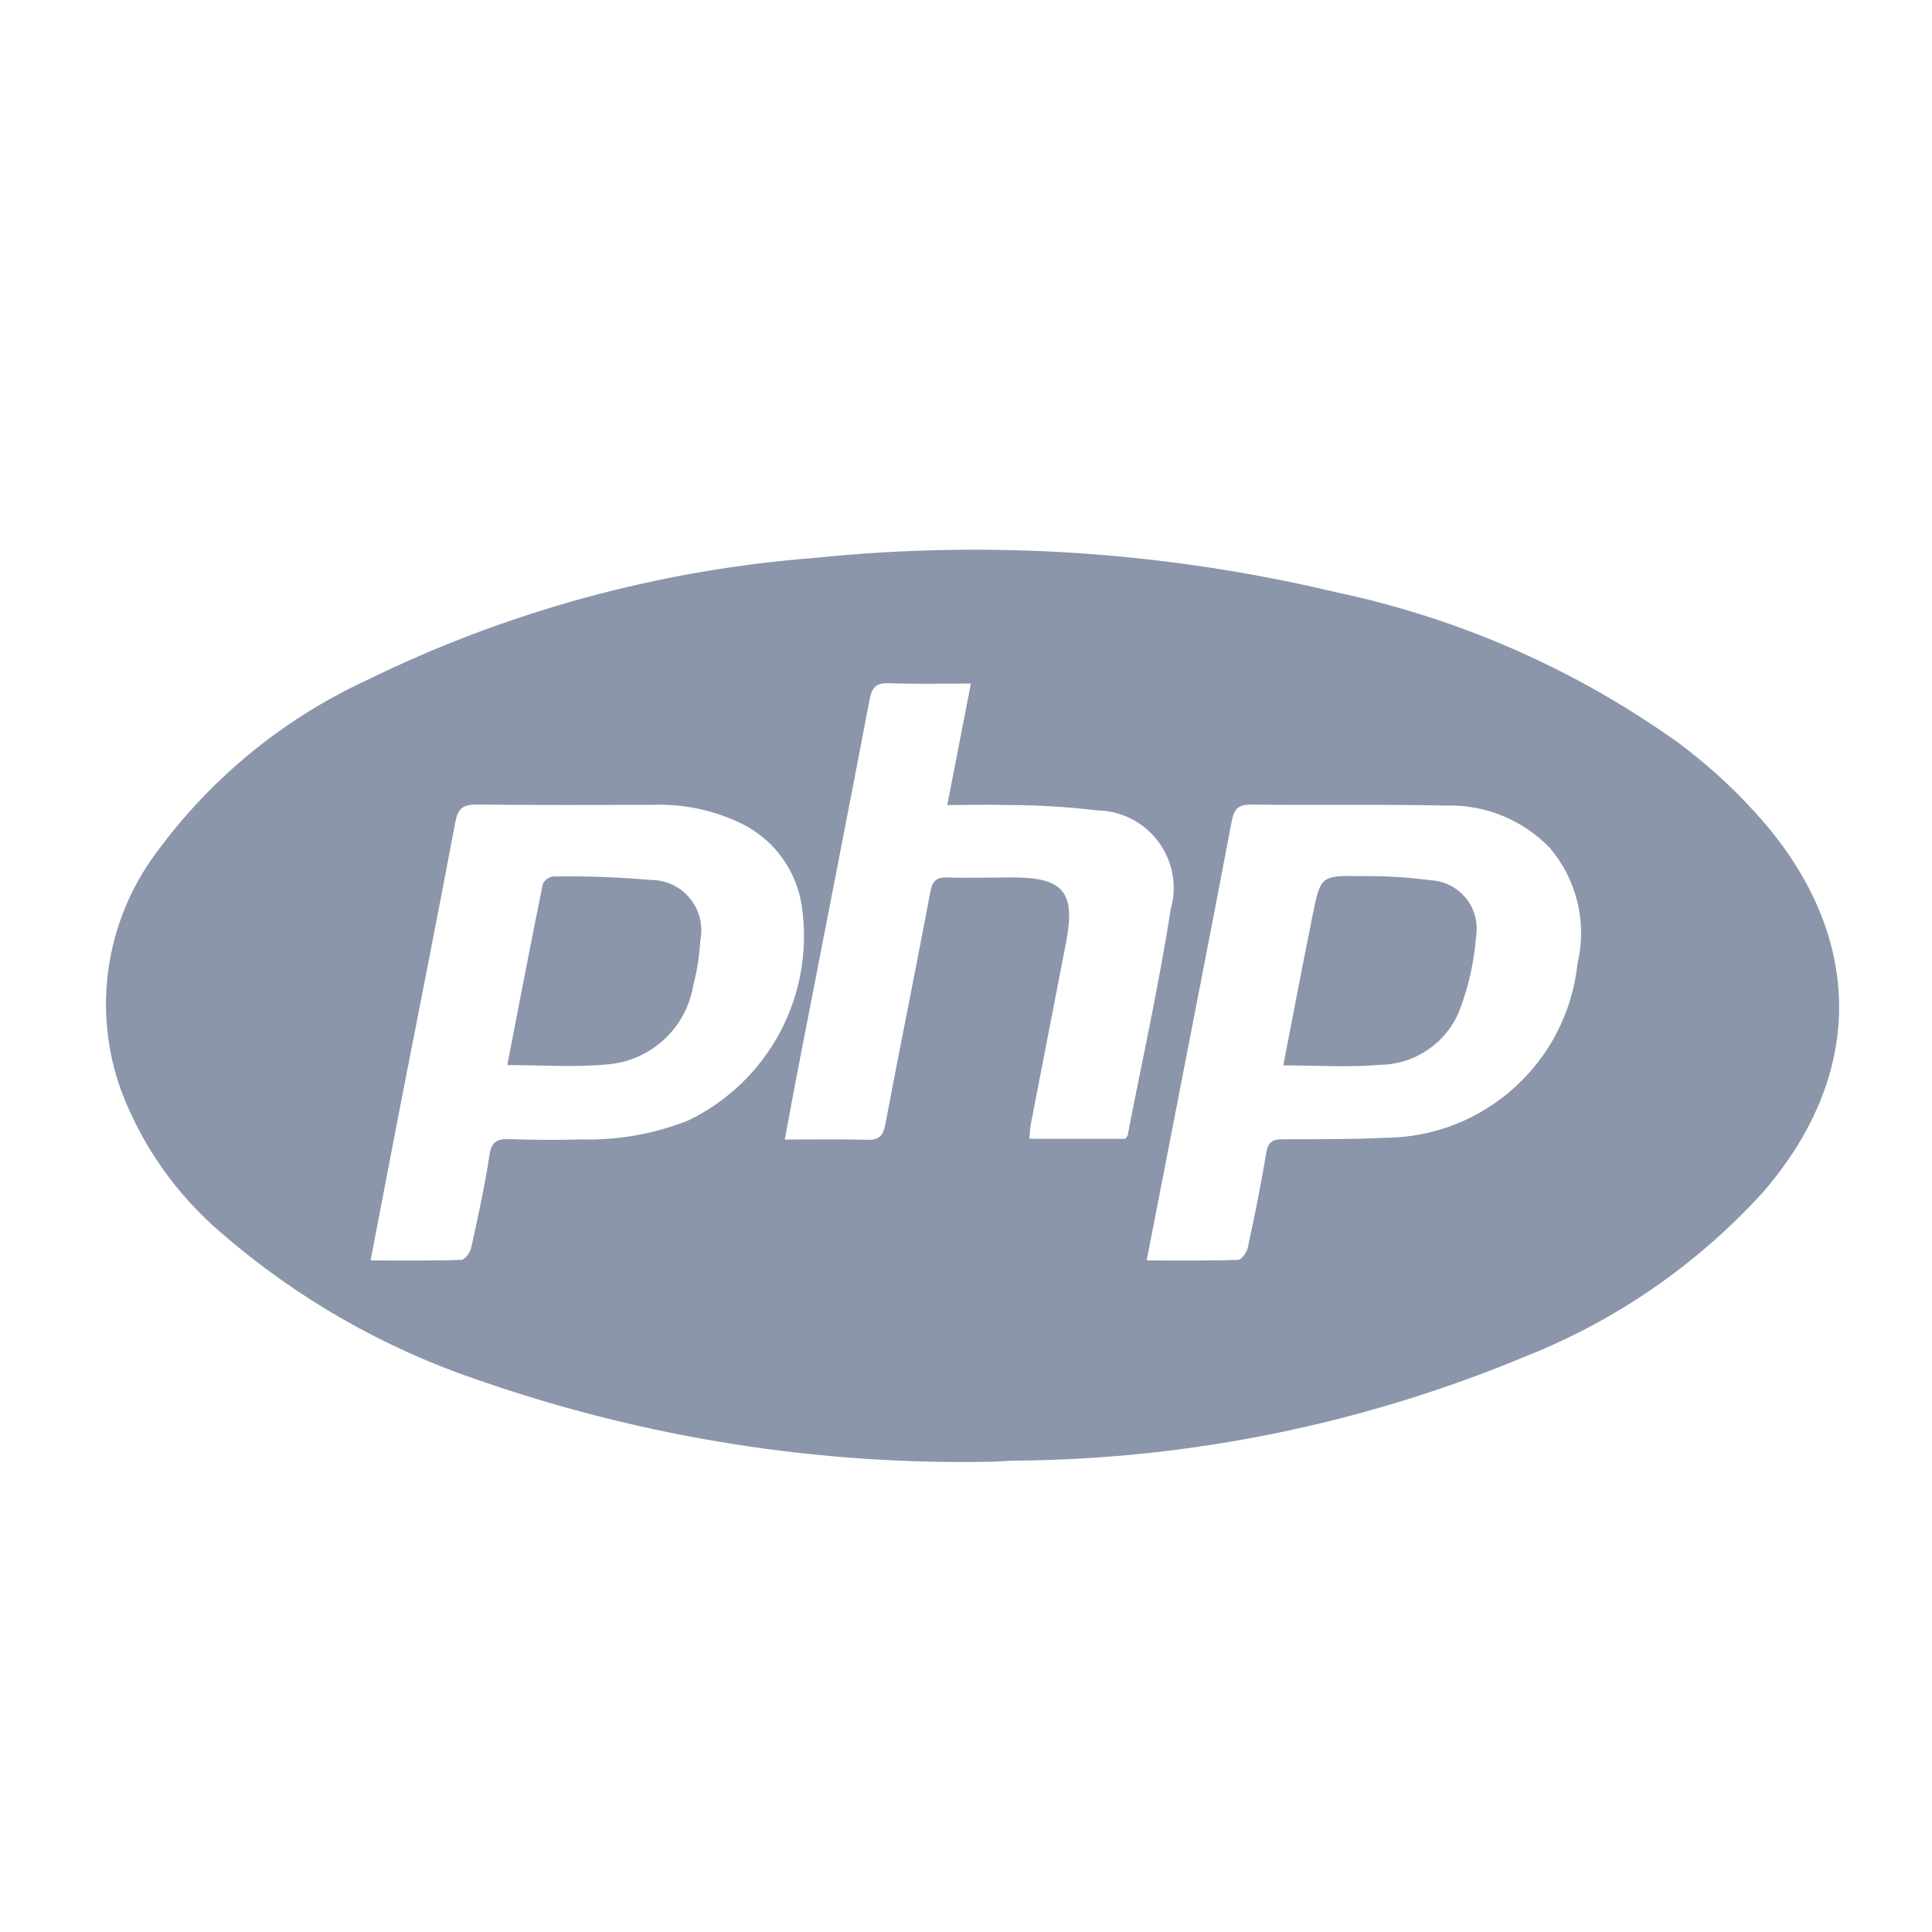
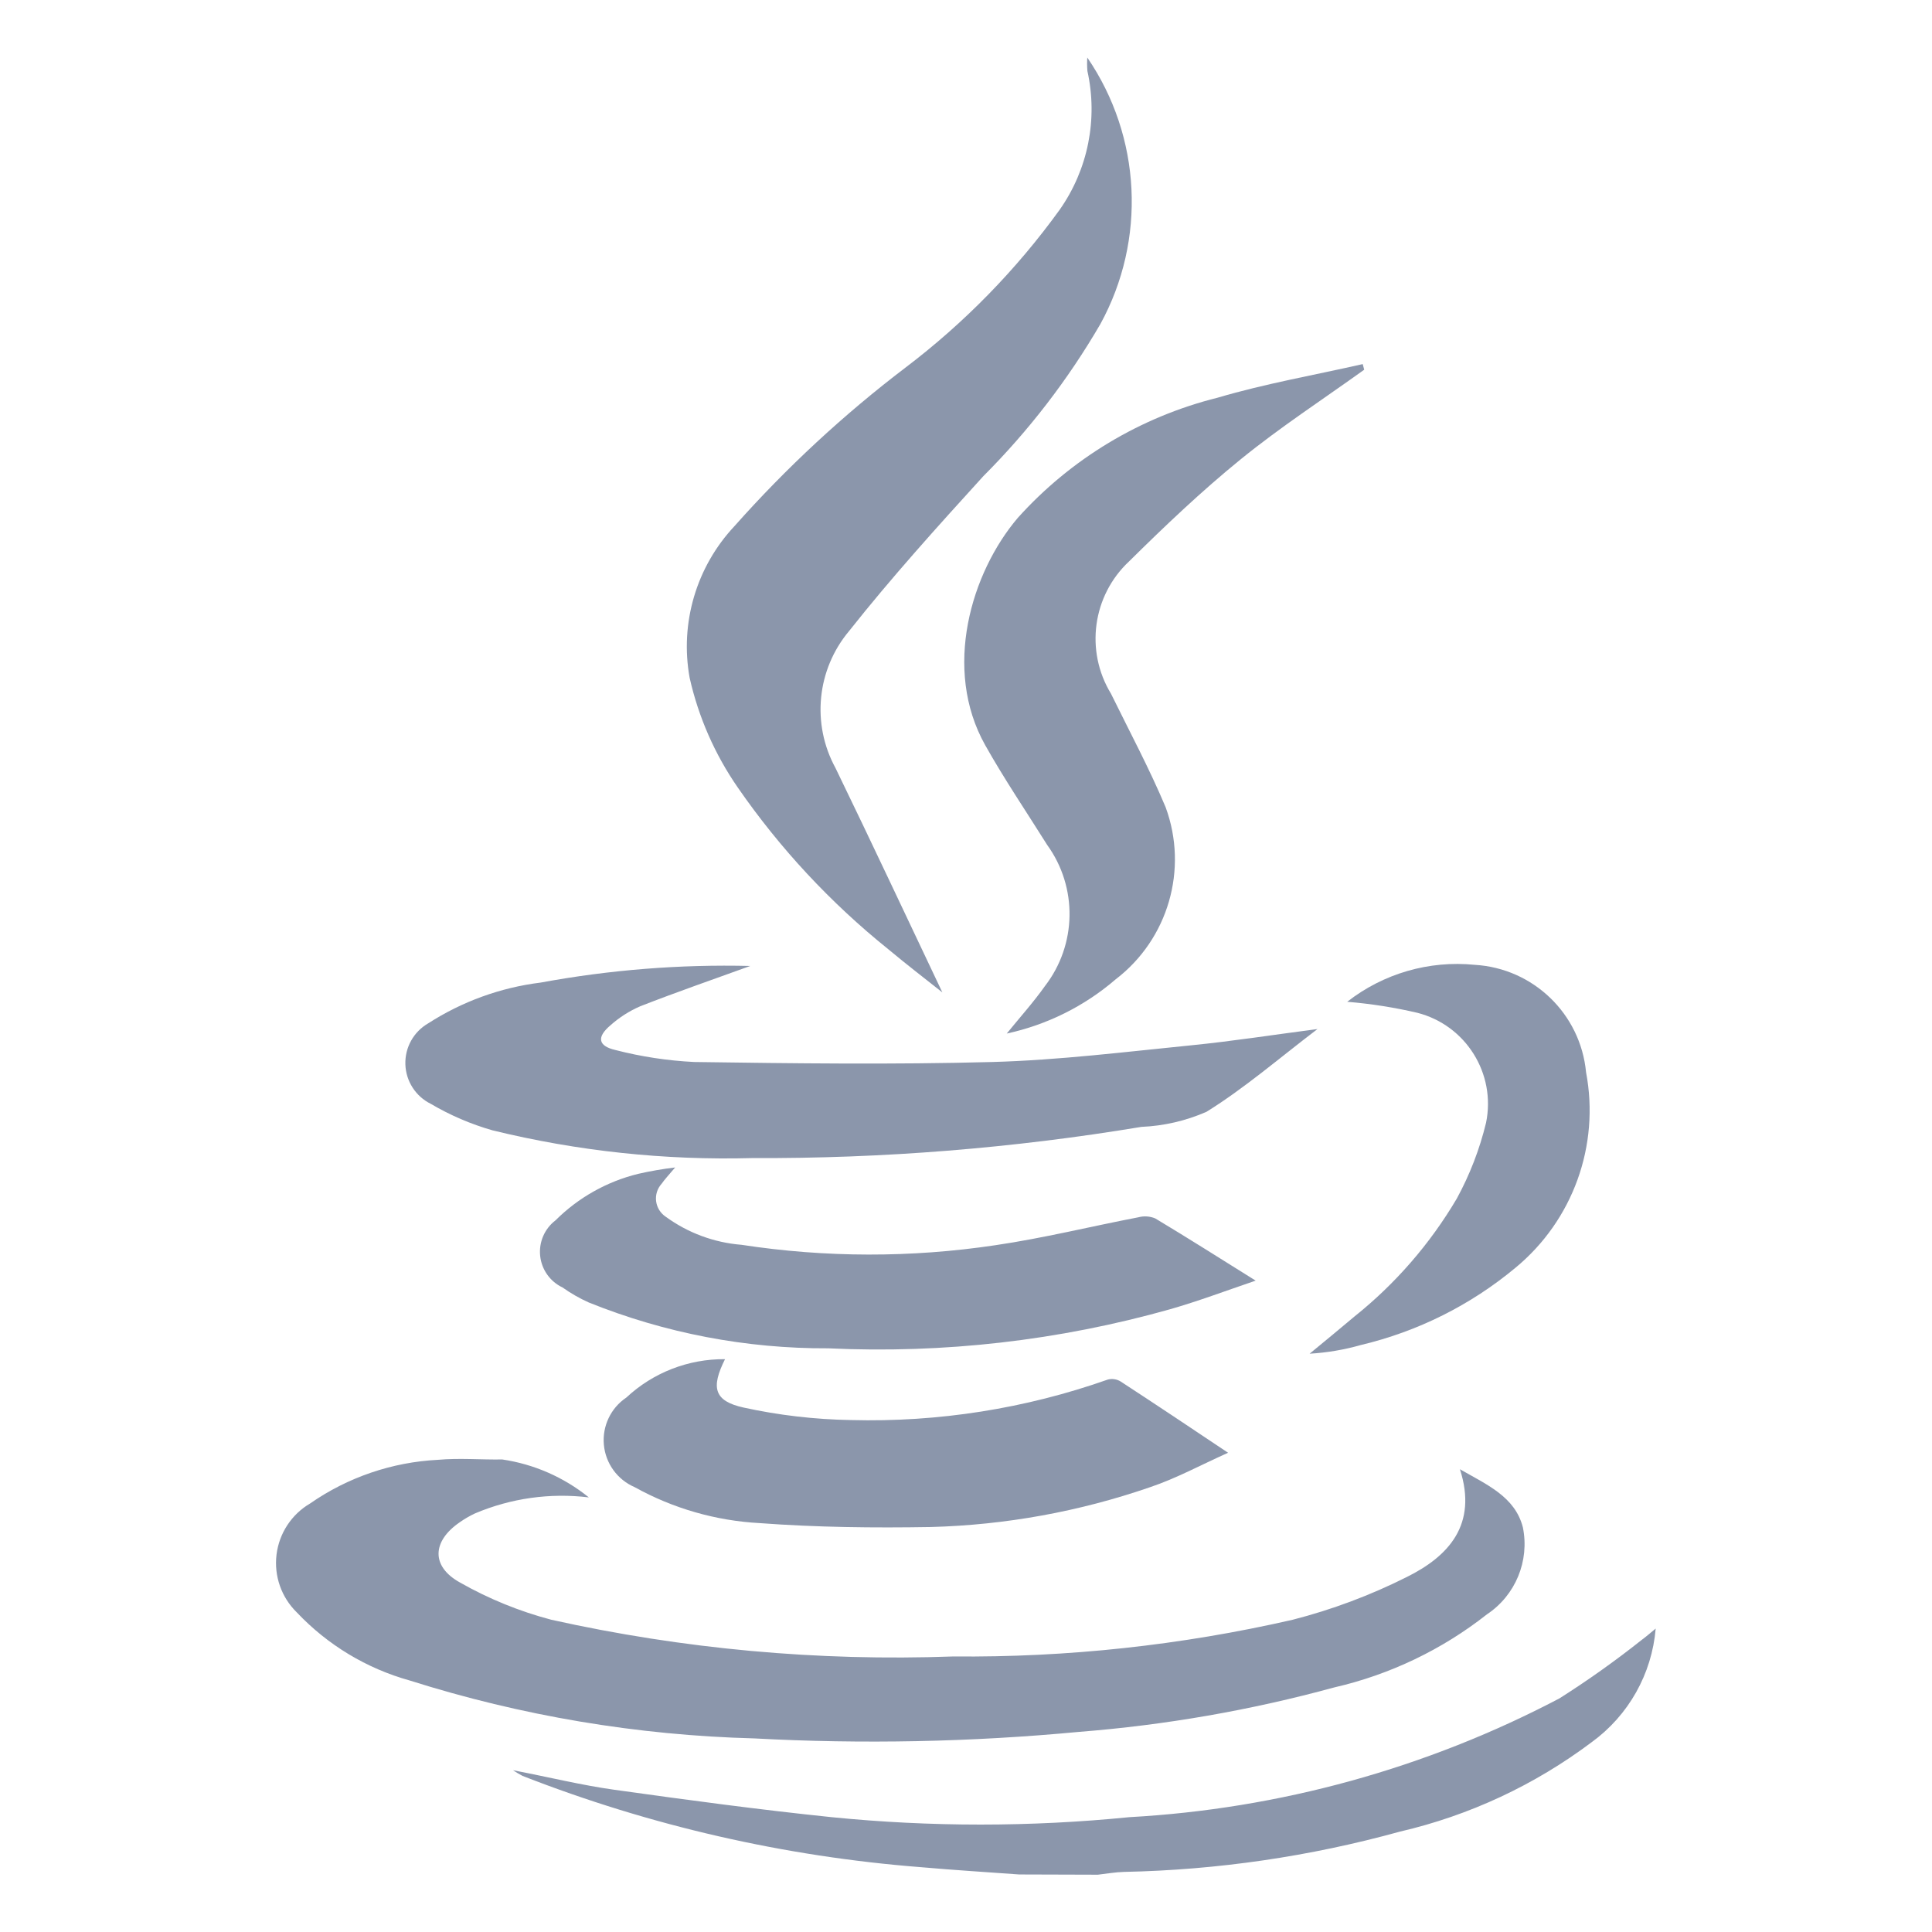
<svg xmlns="http://www.w3.org/2000/svg" width="55" height="55" viewBox="0 0 55 55">
  <defs>
    <style>.a{fill:rgba(255,255,255,0);}.b{fill:#8b96ab;}</style>
  </defs>
-   <g transform="translate(-541 -1569)">
-     <rect class="a" width="55" height="55" transform="translate(541 1569)" />
-     <g transform="translate(544.017 1584.653)">
-       <path class="b" d="M156.9,259.83a41.9,41.9,0,0,1-14.718-2.317,21.8,21.8,0,0,1-7.32-4.184A9.935,9.935,0,0,1,132,249.27a7.213,7.213,0,0,1,1.005-6.781,15.451,15.451,0,0,1,5.974-4.9,35.128,35.128,0,0,1,12.8-3.49,44.344,44.344,0,0,1,14.792.978,25.991,25.991,0,0,1,9.73,4.268,15.089,15.089,0,0,1,2.681,2.544c2.663,3.316,2.541,7.05-.241,10.269a18.188,18.188,0,0,1-6.763,4.676,38.528,38.528,0,0,1-14.449,2.967C157.291,259.8,157.051,259.822,156.9,259.83Zm4.295-5.728c.905,0,1.752.012,2.6-.016.1,0,.248-.215.277-.351.193-.894.376-1.791.525-2.693.051-.311.181-.39.471-.39.963,0,1.928.005,2.889-.041a5.537,5.537,0,0,0,5.5-4.958,3.738,3.738,0,0,0-.792-3.3,3.942,3.942,0,0,0-2.955-1.2c-1.846-.04-3.694-.005-5.541-.028-.371,0-.488.123-.554.472-.589,3.106-1.2,6.209-1.8,9.313C161.61,251.952,161.409,252.989,161.193,254.1Zm-22.091,0c.912,0,1.744.012,2.575-.016.1,0,.256-.21.285-.344.193-.878.387-1.757.521-2.645.059-.389.229-.458.568-.447.674.021,1.35.028,2.023.007a7.684,7.684,0,0,0,3.062-.538,5.824,5.824,0,0,0,3.24-6.081,3.122,3.122,0,0,0-1.667-2.347,5.335,5.335,0,0,0-2.609-.558c-1.654,0-3.309.012-4.963-.01-.4-.005-.552.1-.628.506-.509,2.713-1.05,5.42-1.577,8.13C139.658,251.177,139.391,252.6,139.1,254.1Zm17.085-16.423c-.824,0-1.577.02-2.329-.009-.367-.014-.489.116-.555.467-.658,3.454-1.336,6.9-2.007,10.356-.136.7-.264,1.406-.407,2.168.827,0,1.581-.015,2.333.007.339.01.466-.1.53-.443.416-2.209.867-4.411,1.282-6.62.062-.328.189-.416.5-.406.61.02,1.221,0,1.831,0,1.463,0,1.808.412,1.53,1.856-.331,1.719-.667,3.436-1,5.155-.025.132-.027.269-.042.429h2.73c.033-.047.062-.071.067-.1.416-2.143.891-4.278,1.226-6.434a2.209,2.209,0,0,0-2.105-2.815,21.285,21.285,0,0,0-2.639-.152c-.521-.02-1.044,0-1.617,0Z" transform="translate(-131.567 -233.873)" />
-       <path class="b" d="M342.075,297.6c.279-1.434.548-2.851.833-4.265.227-1.131.236-1.141,1.381-1.124a13.654,13.654,0,0,1,1.965.117,1.38,1.38,0,0,1,1.309,1.607,7.542,7.542,0,0,1-.468,2.093,2.468,2.468,0,0,1-2.258,1.555C343.948,297.662,343.047,297.6,342.075,297.6Z" transform="translate(-308.56 -282.923)" />
-       <path class="b" d="M203.32,297.643c.335-1.724.663-3.439,1.01-5.151a.385.385,0,0,1,.295-.218,27.044,27.044,0,0,1,2.784.1,1.431,1.431,0,0,1,1.406,1.718,6.485,6.485,0,0,1-.2,1.28,2.7,2.7,0,0,1-2.492,2.256C205.221,297.712,204.3,297.643,203.32,297.643Z" transform="translate(-191.896 -282.976)" />
+   <g transform="translate(-628 -1569)">
+     <rect class="a" width="55" height="55" transform="translate(628 1569)" />
+     <g transform="translate(635.86 1570.638)">
+       <g transform="translate(0 0)">
+         <path class="b" d="M255.509,283.034c-.927-.068-1.855-.124-2.781-.206a39.644,39.644,0,0,1-11.356-2.6,3.033,3.033,0,0,1-.271-.161c1.041.2,1.957.427,2.885.556,2.058.288,4.118.566,6.184.78a42.675,42.675,0,0,0,8.477,0,29.883,29.883,0,0,0,12.242-3.38,27.231,27.231,0,0,0,2.35-1.671c.116-.084.224-.181.392-.318a4.456,4.456,0,0,1-1.819,3.232,14.558,14.558,0,0,1-5.461,2.548,31.925,31.925,0,0,1-7.85,1.147c-.251.006-.5.052-.752.08Z" transform="translate(-234.357 -231.31)" />
+         <path class="b" d="M234.558,266.079a6.338,6.338,0,0,0-3.239.455,2.883,2.883,0,0,0-.435.252c-.785.537-.828,1.254.006,1.716a10.862,10.862,0,0,0,2.6,1.06,45.132,45.132,0,0,0,11.439,1.045,41.55,41.55,0,0,0,9.662-1.044,16.2,16.2,0,0,0,3.249-1.216c1.191-.59,2.026-1.491,1.516-3.07.778.446,1.568.784,1.792,1.654a2.4,2.4,0,0,1-1.023,2.477,11.011,11.011,0,0,1-4.344,2.08,39.21,39.21,0,0,1-7.269,1.266,62.617,62.617,0,0,1-9.242.186,35.568,35.568,0,0,1-9.812-1.649,7,7,0,0,1-3.214-1.939,1.965,1.965,0,0,1,.379-3.1,6.99,6.99,0,0,1,3.64-1.243c.605-.055,1.22,0,1.83-.01A5.11,5.11,0,0,1,234.558,266.079Z" transform="translate(-225.655 -225.089)" />
+         <path class="b" d="M263.809,173.611a7.264,7.264,0,0,1,.373,7.586,21.222,21.222,0,0,1-3.334,4.333c-1.308,1.438-2.615,2.884-3.82,4.407a3.474,3.474,0,0,0-.387,3.9c1.037,2.136,2.043,4.286,3.042,6.388-.461-.367-1.01-.786-1.539-1.229a21.853,21.853,0,0,1-4.282-4.6,8.925,8.925,0,0,1-1.374-3.13,5.007,5.007,0,0,1,1.276-4.314,34.145,34.145,0,0,1,4.874-4.518,21.285,21.285,0,0,0,4.384-4.489,4.985,4.985,0,0,0,.79-3.951A2.56,2.56,0,0,1,263.809,173.611Z" transform="translate(-240.716 -173.611)" />
+         <path class="b" d="M243.909,232.834c-1.062.385-2.106.746-3.134,1.148a3.154,3.154,0,0,0-.85.544c-.391.331-.352.586.141.7a11.186,11.186,0,0,0,2.246.342c2.83.04,5.663.076,8.492,0,1.891-.053,3.779-.288,5.666-.476,1.154-.115,2.3-.294,3.586-.462-1.1.837-2.077,1.684-3.16,2.356a5.16,5.16,0,0,1-1.853.429,65.766,65.766,0,0,1-11.074.888,27.914,27.914,0,0,1-7.4-.79,7.544,7.544,0,0,1-1.756-.754,1.3,1.3,0,0,1-.072-2.292,7.645,7.645,0,0,1,3.2-1.16A29.023,29.023,0,0,1,243.909,232.834Z" transform="translate(-230.41 -206.973)" />
+         <path class="b" d="M281.908,193.759c-1.175.844-2.392,1.637-3.513,2.548s-2.16,1.9-3.179,2.907a3.012,3.012,0,0,0-.516,3.769c.526,1.073,1.093,2.13,1.555,3.231a4.3,4.3,0,0,1-1.423,4.9,7.033,7.033,0,0,1-3.1,1.543c.371-.458.756-.884,1.086-1.35a3.356,3.356,0,0,0,.065-4.02c-.592-.944-1.219-1.869-1.764-2.839-1.219-2.17-.4-4.912.928-6.472a11.336,11.336,0,0,1,5.69-3.421c1.353-.4,2.751-.642,4.129-.956Z" transform="translate(-250.932 -184.872)" />
+         <path class="b" d="M246.71,245.977c-.2.236-.3.343-.385.464a.624.624,0,0,0,.116.938,4.226,4.226,0,0,0,2.157.8,24.128,24.128,0,0,0,7.232.011c1.364-.2,2.709-.533,4.065-.794a.751.751,0,0,1,.483.032c.925.555,1.836,1.133,2.858,1.771-.879.3-1.645.588-2.431.813a30.547,30.547,0,0,1-9.735,1.114,18.006,18.006,0,0,1-6.821-1.306,4.388,4.388,0,0,1-.744-.426,1.125,1.125,0,0,1-.2-1.912,5.025,5.025,0,0,1,2.353-1.323A10.122,10.122,0,0,1,246.71,245.977Z" transform="translate(-235.35 -214.38)" />
+         <path class="b" d="M250.473,258.479c-.408.814-.311,1.193.531,1.378a15.536,15.536,0,0,0,3.053.355,20.386,20.386,0,0,0,7.314-1.153.472.472,0,0,1,.364.055c.989.645,1.97,1.3,3.059,2.029-.786.352-1.478.731-2.215.978a20.8,20.8,0,0,1-6.252,1.136c-1.621.028-3.249.009-4.865-.111a8.253,8.253,0,0,1-3.564-1.025,1.458,1.458,0,0,1-.235-2.549A4.063,4.063,0,0,1,250.473,258.479Z" transform="translate(-237.693 -221.424)" />
+         <path class="b" d="M294.109,233.767a5.075,5.075,0,0,1,3.634-1.052,3.383,3.383,0,0,1,3.166,3.059,5.81,5.81,0,0,1-2.008,5.563,10.754,10.754,0,0,1-4.4,2.2,6.762,6.762,0,0,1-1.462.248c.425-.351.853-.7,1.273-1.056a12.3,12.3,0,0,0,2.917-3.36,8.856,8.856,0,0,0,.833-2.159,2.676,2.676,0,0,0-1.953-3.129A13.739,13.739,0,0,0,294.109,233.767Z" transform="translate(-263.617 -206.886)" />
+       </g>
    </g>
  </g>
</svg>
